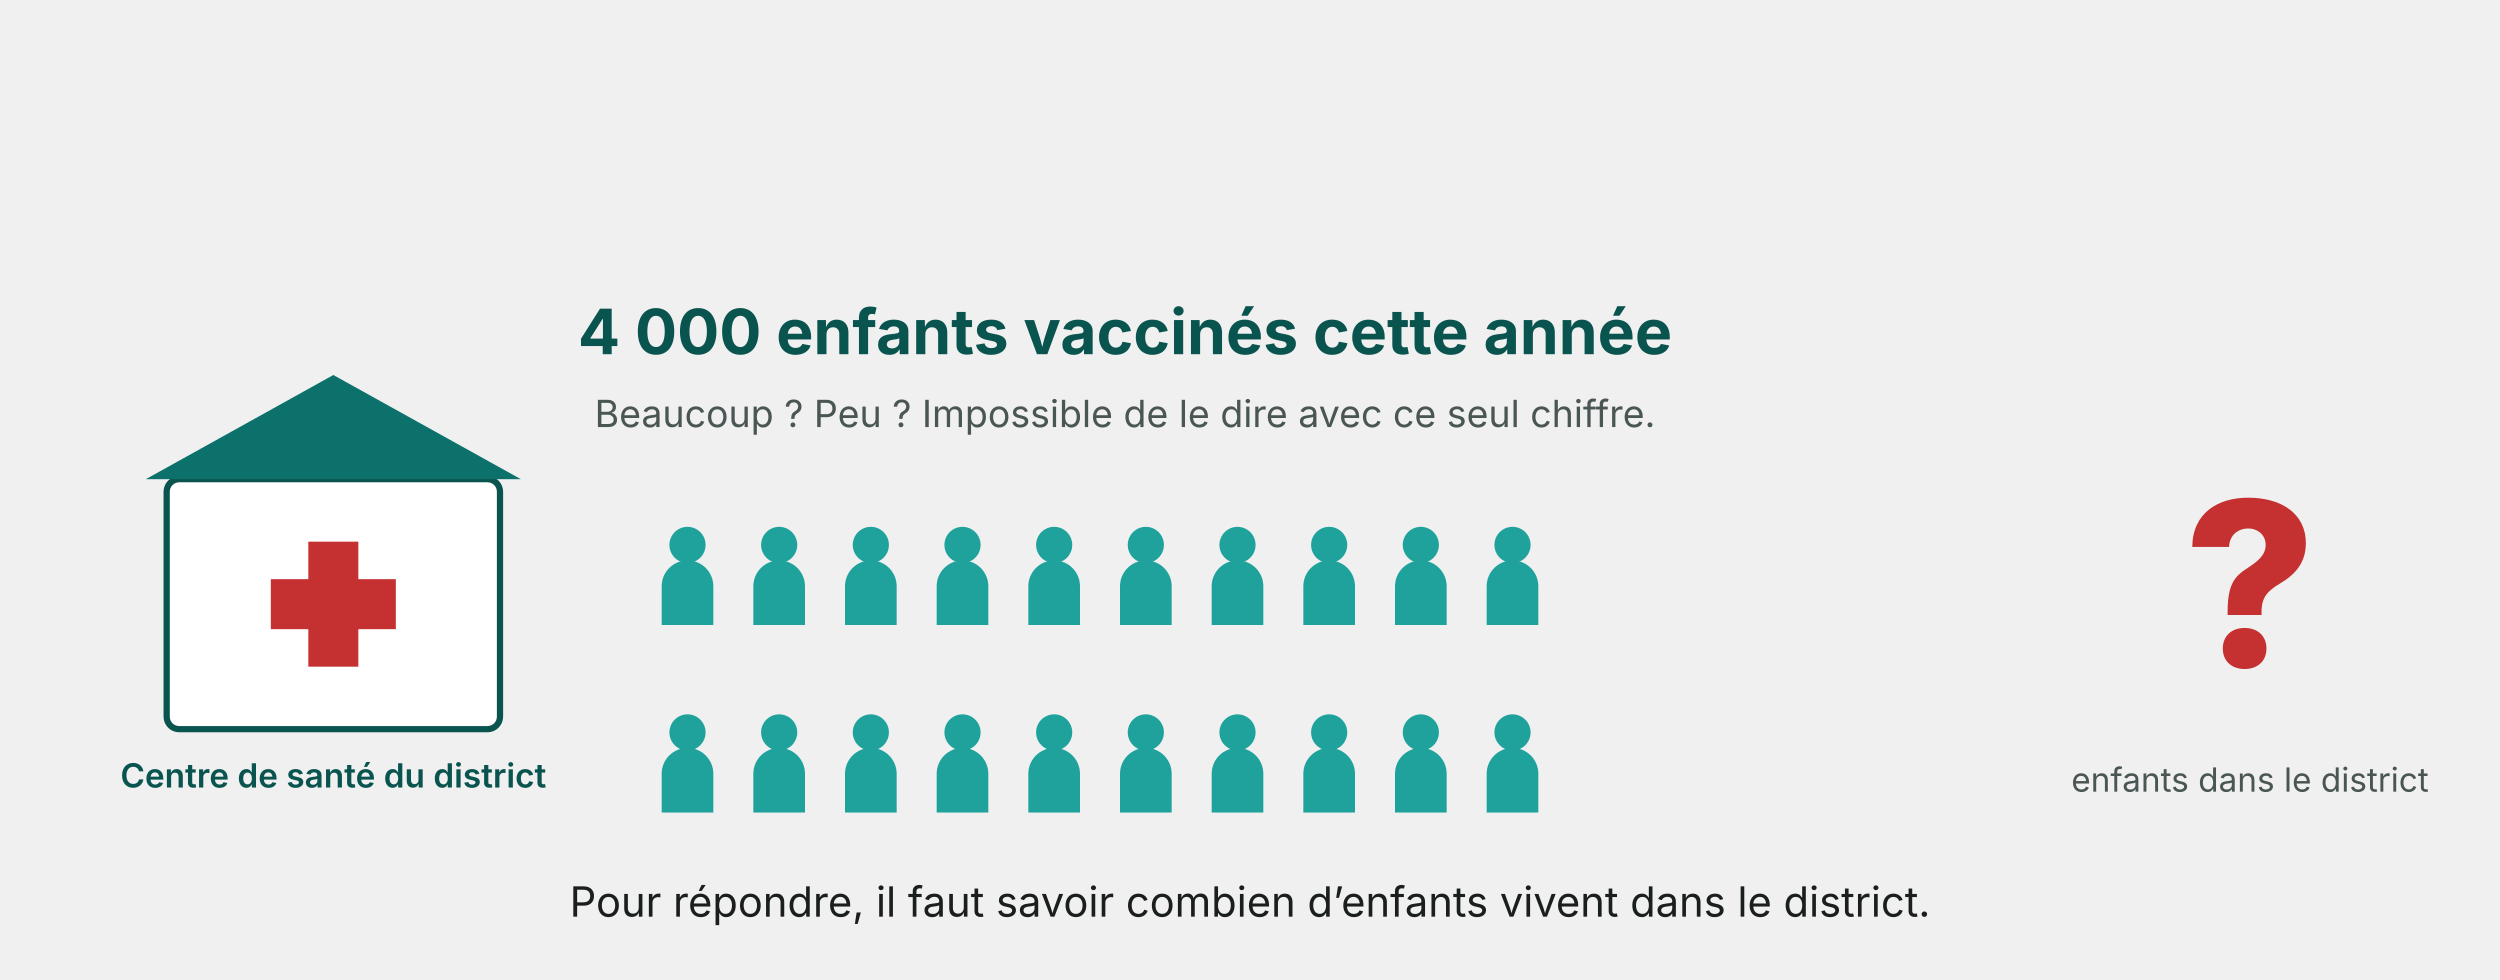
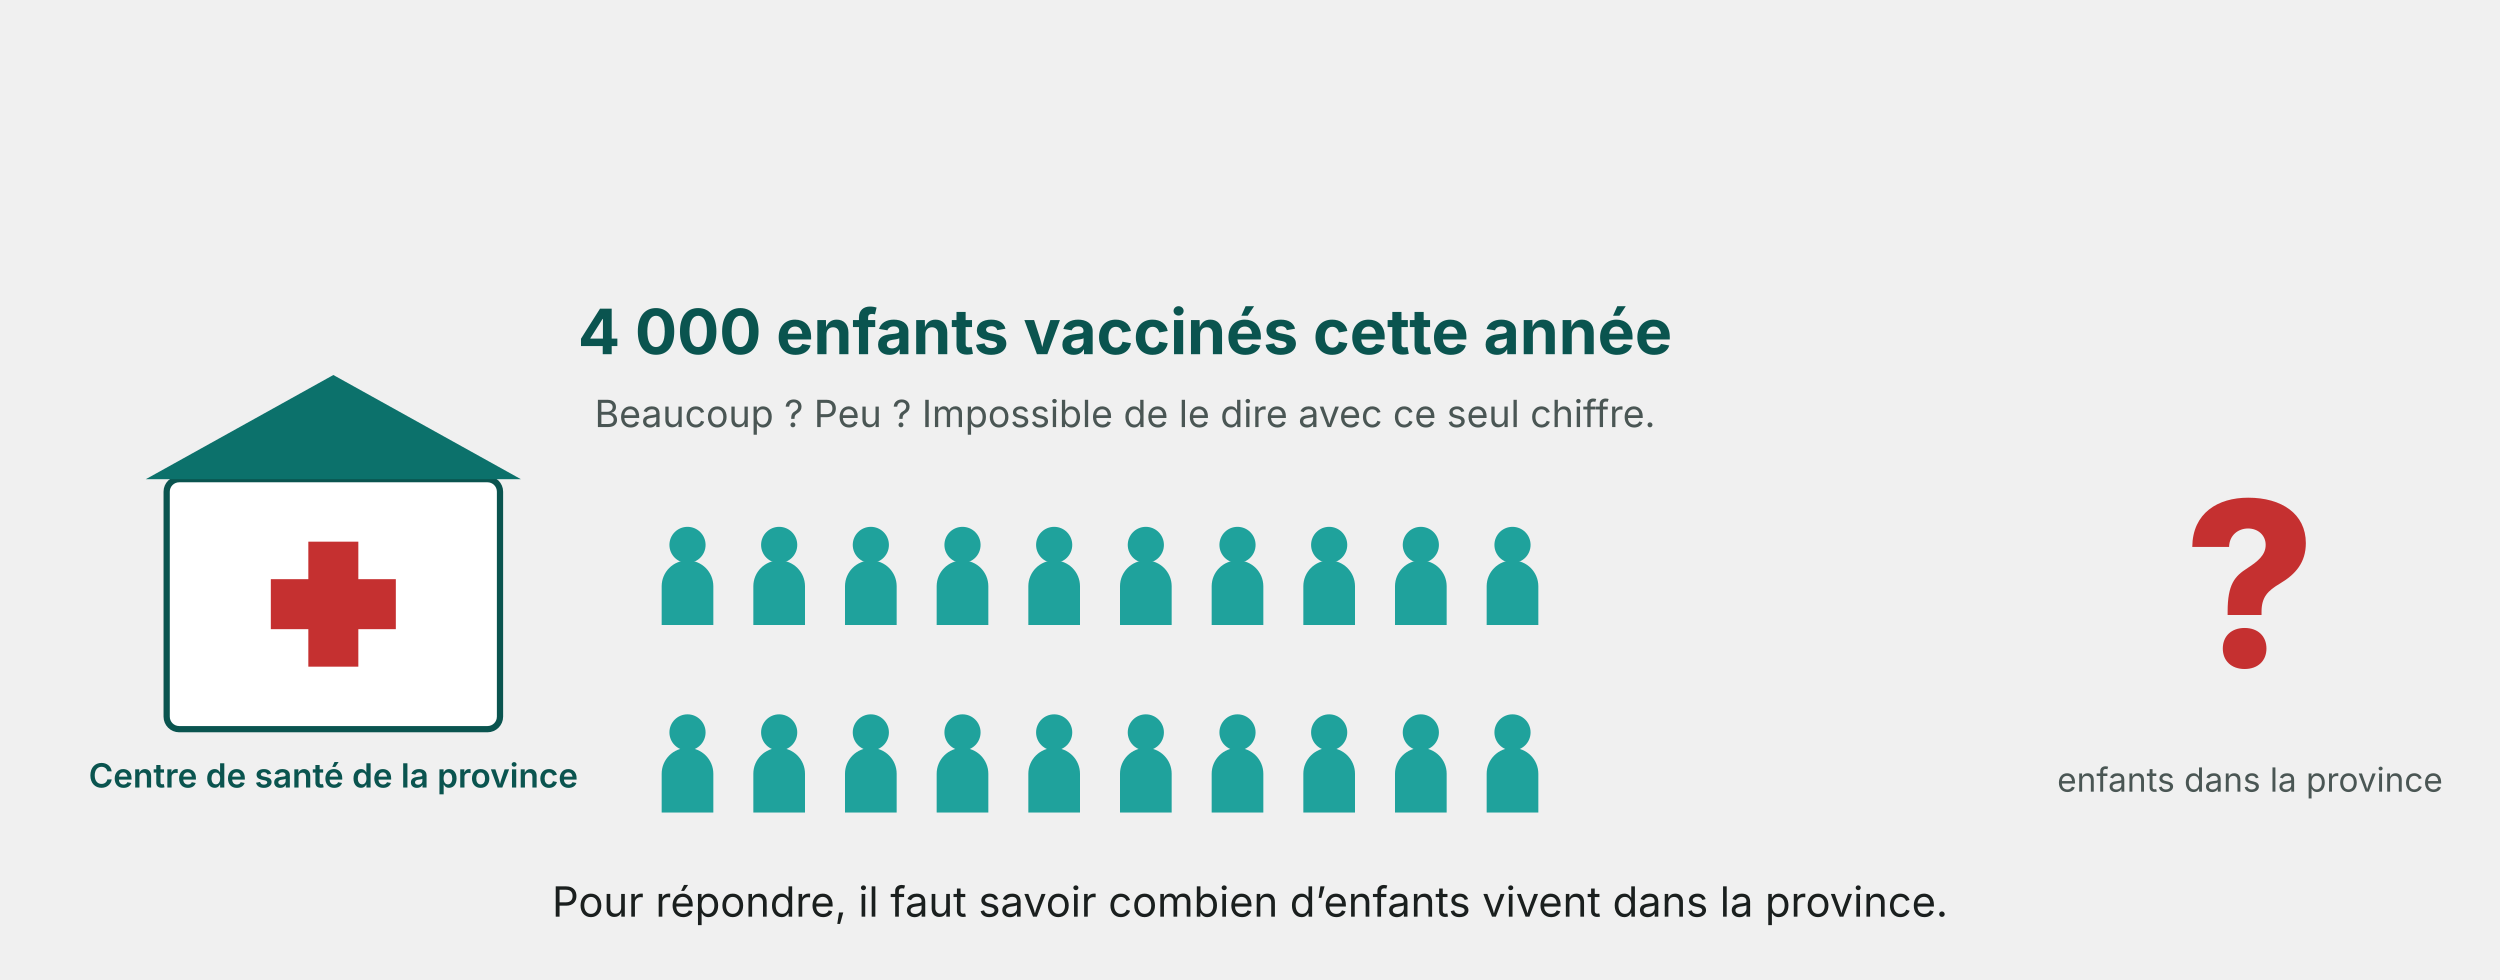
<svg xmlns="http://www.w3.org/2000/svg" viewBox="0 0 1200 470" font-family="Inter, -apple-system, 'Segoe UI', Roboto, sans-serif">
  <rect x="80" y="230" width="160" height="120" rx="6" fill="#FFFFFF" stroke="#0A544F" stroke-width="3" />
  <polygon points="70,230 160.0,180 250,230" fill="#0C716B" />
  <rect x="148.0" y="260" width="24" height="60" fill="#C53030" />
  <rect x="130.0" y="278" width="60" height="24" fill="#C53030" />
-   <text x="160.0" y="378" text-anchor="middle" font-size="16" font-weight="600" fill="#0A544F">Centre de santé du district</text>
+   <text x="160.0" y="378" text-anchor="middle" font-size="16" font-weight="600" fill="#0A544F">Centre de santé de la province</text>
  <circle cx="330" cy="261.56" r="8.68" fill="#1FA29C" />
  <path d="M317.6,300 v-18.6 a12.4,12.4 0 0 1 24.8,0 v18.6 z" fill="#1FA29C" />
  <circle cx="374" cy="261.56" r="8.68" fill="#1FA29C" />
  <path d="M361.6,300 v-18.6 a12.4,12.4 0 0 1 24.8,0 v18.6 z" fill="#1FA29C" />
  <circle cx="418" cy="261.56" r="8.68" fill="#1FA29C" />
  <path d="M405.6,300 v-18.6 a12.4,12.4 0 0 1 24.8,0 v18.6 z" fill="#1FA29C" />
  <circle cx="462" cy="261.56" r="8.68" fill="#1FA29C" />
  <path d="M449.6,300 v-18.6 a12.4,12.4 0 0 1 24.8,0 v18.6 z" fill="#1FA29C" />
  <circle cx="506" cy="261.56" r="8.68" fill="#1FA29C" />
  <path d="M493.6,300 v-18.6 a12.4,12.4 0 0 1 24.8,0 v18.6 z" fill="#1FA29C" />
  <circle cx="550" cy="261.56" r="8.68" fill="#1FA29C" />
  <path d="M537.6,300 v-18.6 a12.4,12.4 0 0 1 24.8,0 v18.6 z" fill="#1FA29C" />
  <circle cx="594" cy="261.56" r="8.68" fill="#1FA29C" />
  <path d="M581.6,300 v-18.6 a12.4,12.4 0 0 1 24.8,0 v18.6 z" fill="#1FA29C" />
  <circle cx="638" cy="261.56" r="8.68" fill="#1FA29C" />
  <path d="M625.6,300 v-18.6 a12.4,12.4 0 0 1 24.8,0 v18.6 z" fill="#1FA29C" />
  <circle cx="682" cy="261.56" r="8.68" fill="#1FA29C" />
  <path d="M669.6,300 v-18.6 a12.4,12.4 0 0 1 24.8,0 v18.6 z" fill="#1FA29C" />
  <circle cx="726" cy="261.56" r="8.68" fill="#1FA29C" />
  <path d="M713.6,300 v-18.6 a12.4,12.4 0 0 1 24.8,0 v18.6 z" fill="#1FA29C" />
  <circle cx="330" cy="351.56" r="8.68" fill="#1FA29C" />
  <path d="M317.6,390 v-18.6 a12.4,12.4 0 0 1 24.8,0 v18.6 z" fill="#1FA29C" />
  <circle cx="374" cy="351.56" r="8.68" fill="#1FA29C" />
  <path d="M361.6,390 v-18.6 a12.4,12.4 0 0 1 24.8,0 v18.6 z" fill="#1FA29C" />
  <circle cx="418" cy="351.56" r="8.68" fill="#1FA29C" />
  <path d="M405.6,390 v-18.6 a12.4,12.4 0 0 1 24.8,0 v18.6 z" fill="#1FA29C" />
  <circle cx="462" cy="351.56" r="8.68" fill="#1FA29C" />
  <path d="M449.6,390 v-18.6 a12.4,12.4 0 0 1 24.8,0 v18.6 z" fill="#1FA29C" />
  <circle cx="506" cy="351.56" r="8.68" fill="#1FA29C" />
  <path d="M493.6,390 v-18.6 a12.4,12.4 0 0 1 24.8,0 v18.6 z" fill="#1FA29C" />
  <circle cx="550" cy="351.56" r="8.68" fill="#1FA29C" />
  <path d="M537.6,390 v-18.6 a12.4,12.4 0 0 1 24.8,0 v18.6 z" fill="#1FA29C" />
  <circle cx="594" cy="351.56" r="8.68" fill="#1FA29C" />
  <path d="M581.6,390 v-18.6 a12.4,12.4 0 0 1 24.8,0 v18.6 z" fill="#1FA29C" />
  <circle cx="638" cy="351.56" r="8.68" fill="#1FA29C" />
  <path d="M625.6,390 v-18.6 a12.4,12.4 0 0 1 24.8,0 v18.6 z" fill="#1FA29C" />
  <circle cx="682" cy="351.56" r="8.68" fill="#1FA29C" />
  <path d="M669.6,390 v-18.6 a12.4,12.4 0 0 1 24.8,0 v18.6 z" fill="#1FA29C" />
  <circle cx="726" cy="351.56" r="8.68" fill="#1FA29C" />
  <path d="M713.6,390 v-18.6 a12.4,12.4 0 0 1 24.8,0 v18.6 z" fill="#1FA29C" />
  <text x="540" y="170" text-anchor="middle" font-size="30" font-weight="700" fill="#0A544F">4 000 enfants vaccinés cette année</text>
  <text x="540" y="205" text-anchor="middle" font-size="18" font-weight="400" fill="#4A5654">Beaucoup ? Peu ? Impossible de le dire avec ce seul chiffre.</text>
-   <text x="600" y="440" text-anchor="middle" font-size="20" font-weight="400" fill="#1A1F1E">Pour répondre, il faut savoir combien d’enfants vivent dans le district.</text>
+   <text x="600" y="440" text-anchor="middle" font-size="20" font-weight="400" fill="#1A1F1E">Pour répondre, il faut savoir combien d’enfants vivent dans la province.</text>
  <text x="1080" y="320" text-anchor="middle" font-size="110" font-weight="800" fill="#C53030">?</text>
-   <text x="1080" y="380" text-anchor="middle" font-size="16" font-weight="400" fill="#4A5654">enfants dans le district</text>
+   <text x="1080" y="380" text-anchor="middle" font-size="16" font-weight="400" fill="#4A5654">enfants dans la province</text>
</svg>
